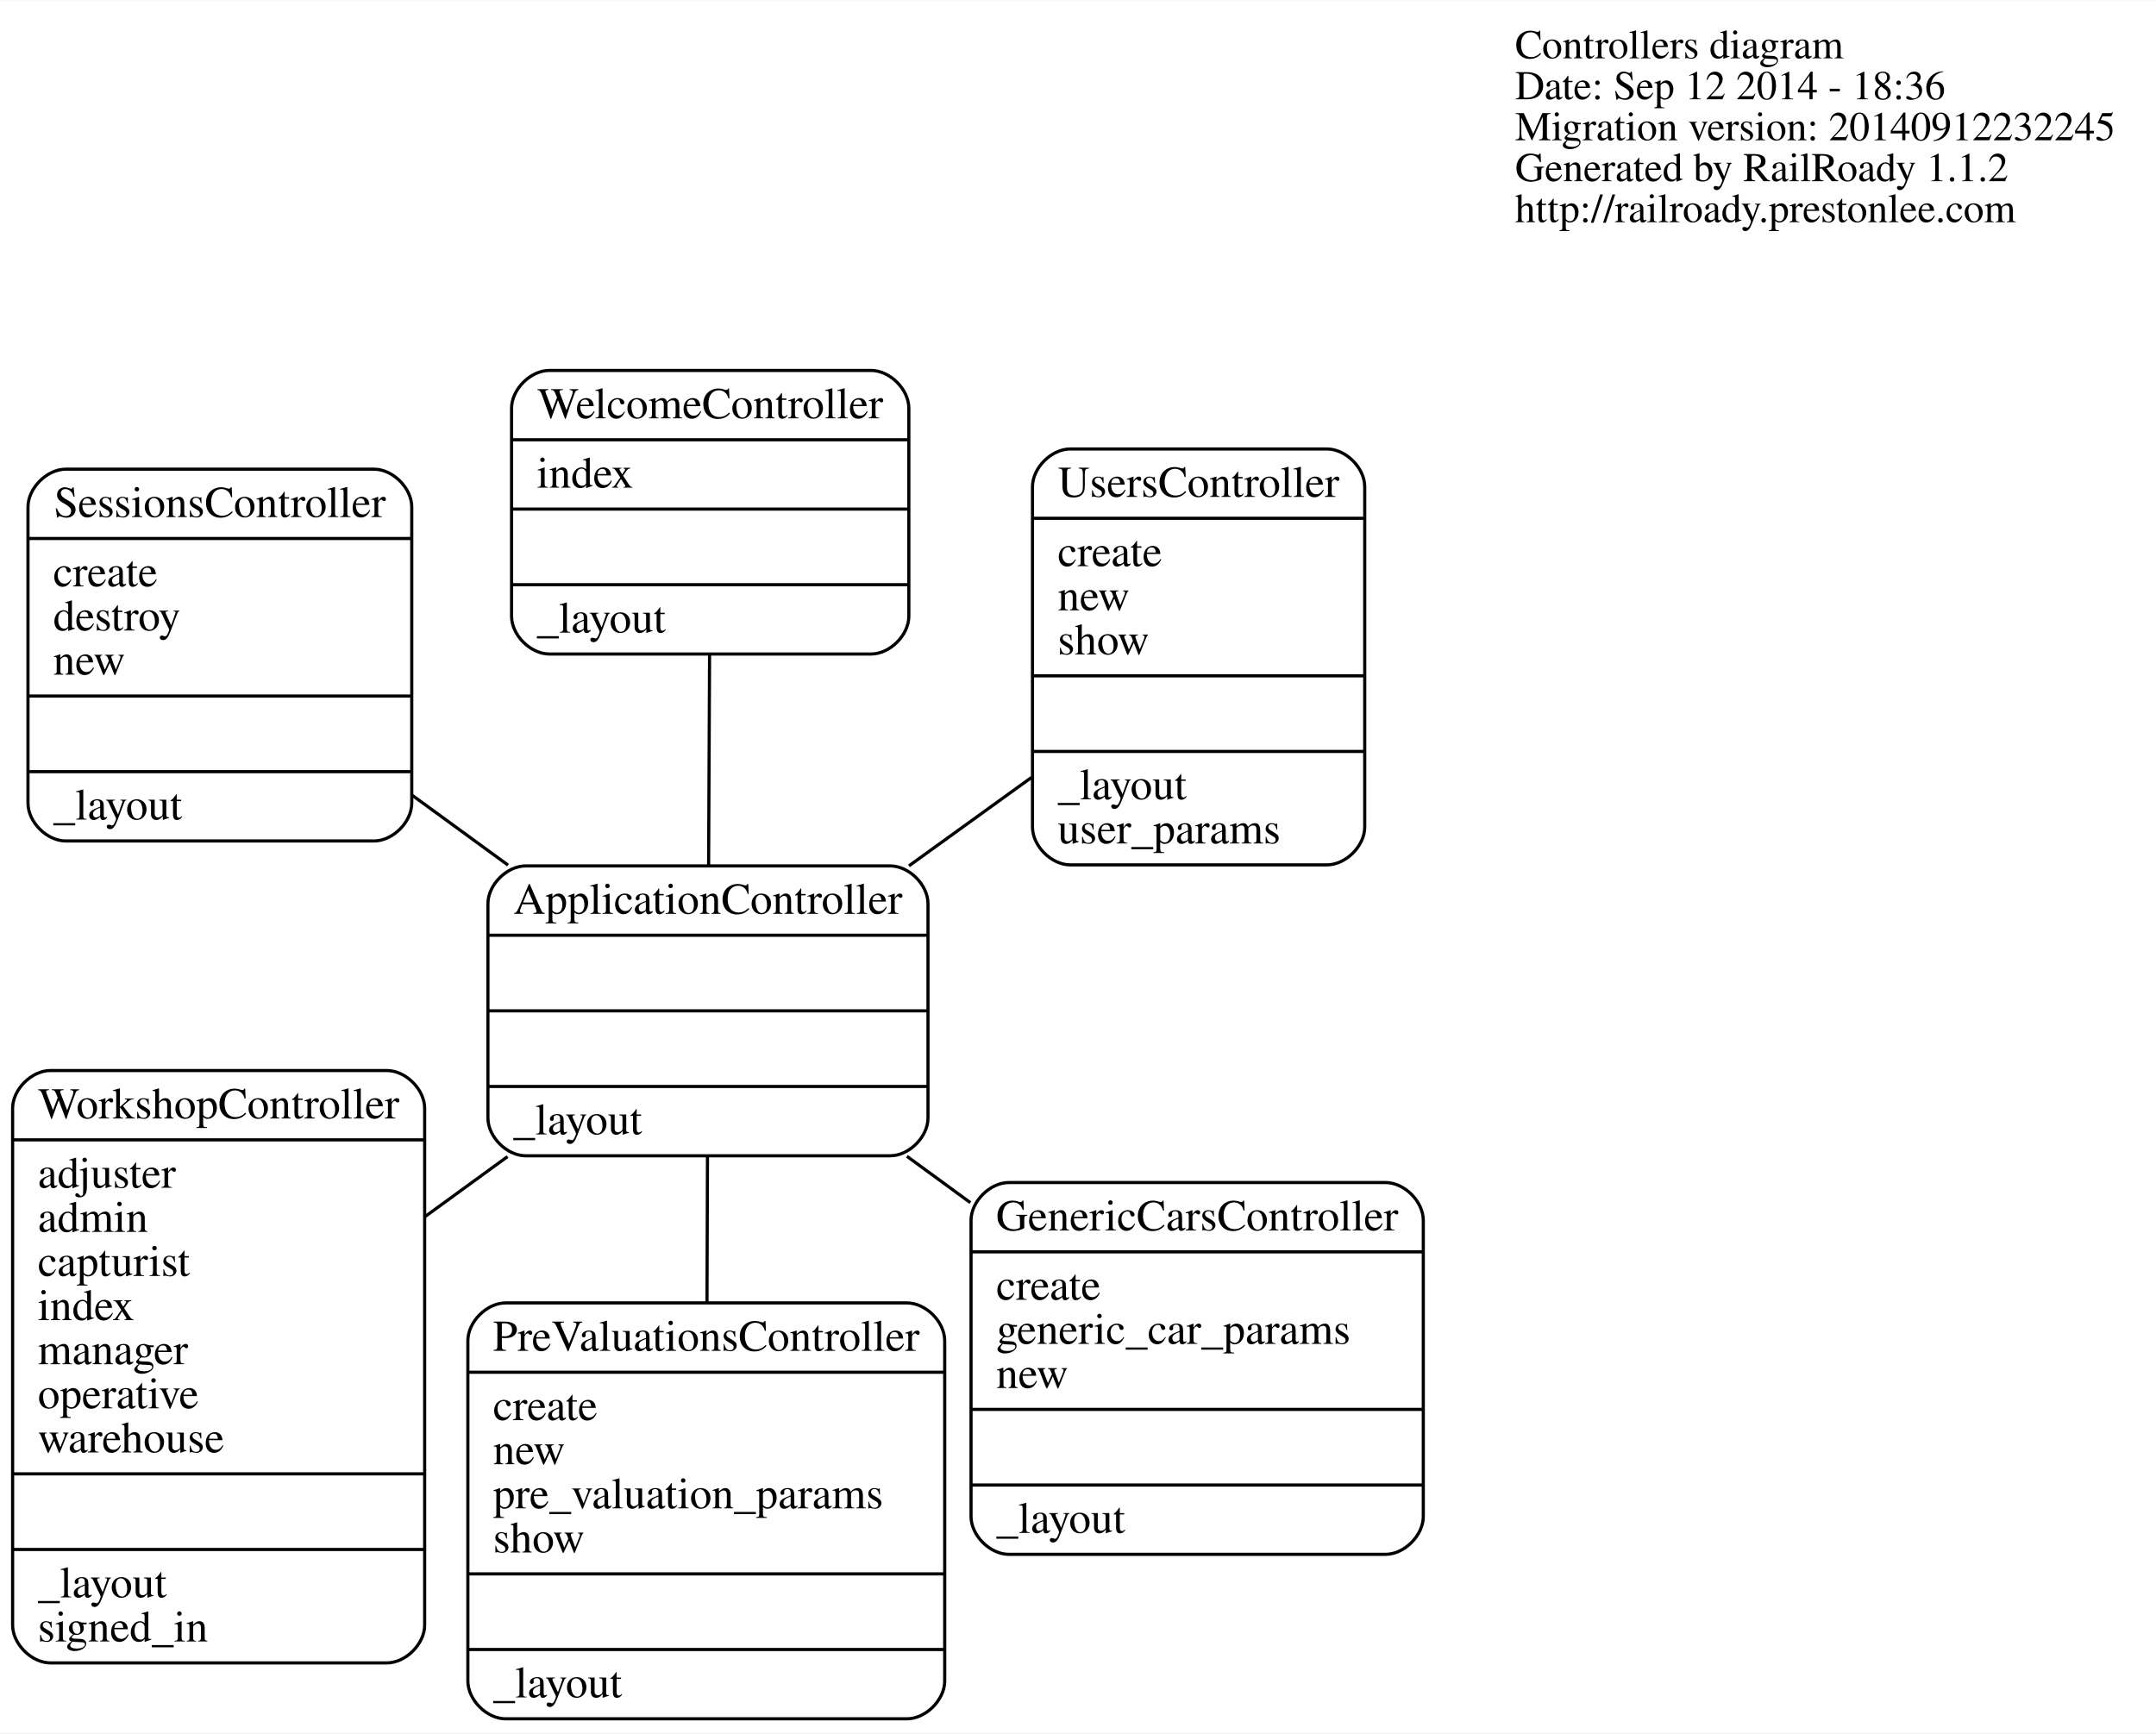
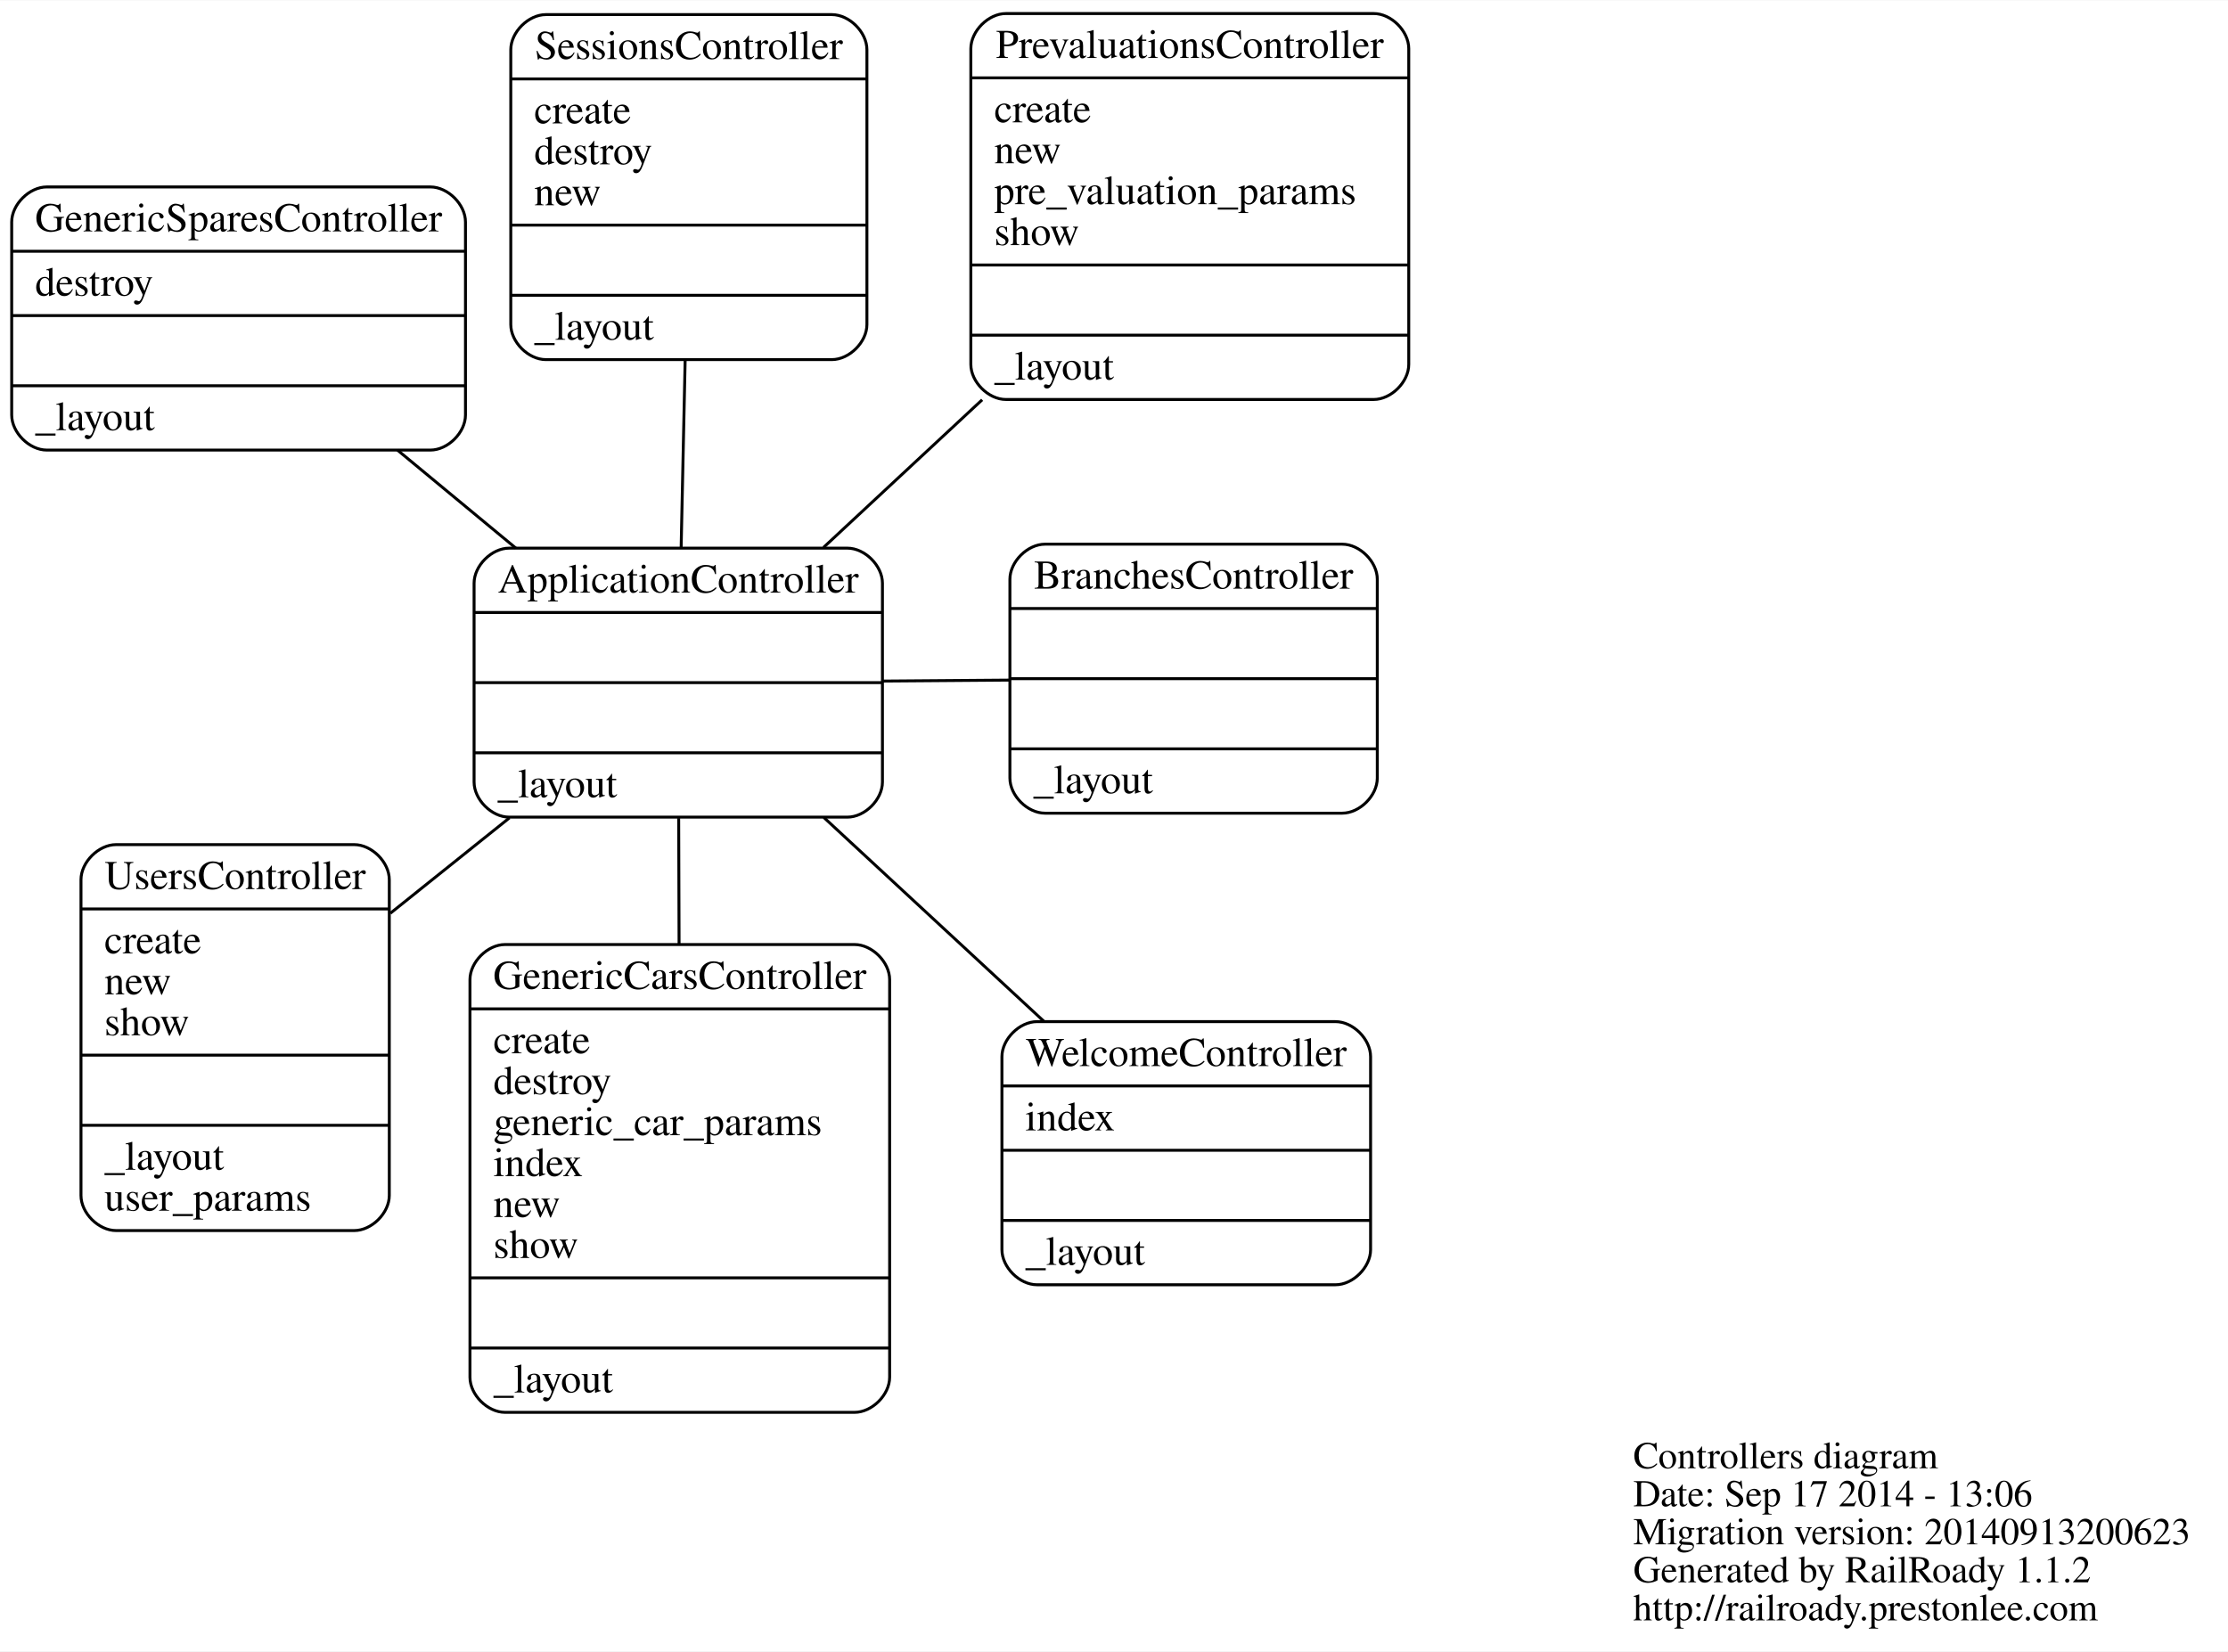
- <svg xmlns="http://www.w3.org/2000/svg" width="684pt" height="550pt" viewBox="0.00 0.00 684.15 549.90">
-   <g id="graph0" class="graph" transform="scale(1 1) rotate(0) translate(220.466 329.5)">
-     <polygon fill="white" stroke="none" points="-220.466,220.402 -220.466,-329.5 463.688,-329.5 463.688,220.402 -220.466,220.402" />
+ <svg xmlns="http://www.w3.org/2000/svg" width="762pt" height="565pt" viewBox="0.00 0.00 761.88 564.65">
+   <g id="graph0" class="graph" transform="scale(1 1) rotate(0) translate(238.191 249.15)">
+     <polygon fill="white" stroke="none" points="-238.191,315.5 -238.191,-249.15 523.688,-249.15 523.688,315.5 -238.191,315.5" />
    <g id="node1" class="node">
-       <text text-anchor="start" x="260.312" y="-311.1" font-family="Times,serif" font-size="13.00">Controllers diagram</text>
-       <text text-anchor="start" x="260.312" y="-298.1" font-family="Times,serif" font-size="13.00">Date: Sep 12 2014 - 18:36</text>
-       <text text-anchor="start" x="260.312" y="-285.1" font-family="Times,serif" font-size="13.00">Migration version: 20140912232245</text>
-       <text text-anchor="start" x="260.312" y="-272.1" font-family="Times,serif" font-size="13.00">Generated by RailRoady 1.1.2</text>
-       <text text-anchor="start" x="260.312" y="-259.1" font-family="Times,serif" font-size="13.00">http://railroady.prestonlee.com</text>
+       <text text-anchor="start" x="320.312" y="252.9" font-family="Times,serif" font-size="13.00">Controllers diagram</text>
+       <text text-anchor="start" x="320.312" y="265.9" font-family="Times,serif" font-size="13.00">Date: Sep 17 2014 - 13:06</text>
+       <text text-anchor="start" x="320.312" y="278.9" font-family="Times,serif" font-size="13.00">Migration version: 20140913200623</text>
+       <text text-anchor="start" x="320.312" y="291.9" font-family="Times,serif" font-size="13.00">Generated by RailRoady 1.1.2</text>
+       <text text-anchor="start" x="320.312" y="304.9" font-family="Times,serif" font-size="13.00">http://railroady.prestonlee.com</text>
    </g>
    <g id="node2" class="node">
-       <path fill="none" stroke="black" d="M-53.634,37.208C-53.634,37.208 62.008,37.208 62.008,37.208 68.008,37.208 74.008,31.208 74.008,25.208 74.008,25.208 74.008,-42.792 74.008,-42.792 74.008,-48.792 68.008,-54.792 62.008,-54.792 62.008,-54.792 -53.634,-54.792 -53.634,-54.792 -59.634,-54.792 -65.634,-48.792 -65.634,-42.792 -65.634,-42.792 -65.634,25.208 -65.634,25.208 -65.634,31.208 -59.634,37.208 -53.634,37.208" />
-       <text text-anchor="middle" x="4.187" y="-39.592" font-family="Times,serif" font-size="14.00">ApplicationController</text>
-       <polyline fill="none" stroke="black" points="-65.634,-32.792 74.008,-32.792 " />
-       <polyline fill="none" stroke="black" points="-65.634,-8.792 74.008,-8.792 " />
-       <polyline fill="none" stroke="black" points="-65.634,15.208 74.008,15.208 " />
-       <text text-anchor="start" x="-57.634" y="30.408" font-family="Times,serif" font-size="14.00">_layout</text>
+       <path fill="none" stroke="black" d="M-64.076,30.193C-64.076,30.193 51.566,30.193 51.566,30.193 57.566,30.193 63.566,24.193 63.566,18.193 63.566,18.193 63.566,-49.807 63.566,-49.807 63.566,-55.807 57.566,-61.807 51.566,-61.807 51.566,-61.807 -64.076,-61.807 -64.076,-61.807 -70.076,-61.807 -76.076,-55.807 -76.076,-49.807 -76.076,-49.807 -76.076,18.193 -76.076,18.193 -76.076,24.193 -70.076,30.193 -64.076,30.193" />
+       <text text-anchor="middle" x="-6.255" y="-46.607" font-family="Times,serif" font-size="14.00">ApplicationController</text>
+       <polyline fill="none" stroke="black" points="-76.076,-39.807 63.566,-39.807 " />
+       <polyline fill="none" stroke="black" points="-76.076,-15.807 63.566,-15.807 " />
+       <polyline fill="none" stroke="black" points="-76.076,8.193 63.566,8.193 " />
+       <text text-anchor="start" x="-68.076" y="23.393" font-family="Times,serif" font-size="14.00">_layout</text>
    </g>
    <g id="node3" class="node">
-       <path fill="none" stroke="black" d="M99.667,163.701C99.667,163.701 219.178,163.701 219.178,163.701 225.178,163.701 231.178,157.701 231.178,151.701 231.178,151.701 231.178,57.701 231.178,57.701 231.178,51.701 225.178,45.701 219.178,45.701 219.178,45.701 99.667,45.701 99.667,45.701 93.667,45.701 87.667,51.701 87.667,57.701 87.667,57.701 87.667,151.701 87.667,151.701 87.667,157.701 93.667,163.701 99.667,163.701" />
-       <text text-anchor="middle" x="159.422" y="60.901" font-family="Times,serif" font-size="14.00">GenericCarsController</text>
-       <polyline fill="none" stroke="black" points="87.667,67.701 231.178,67.701 " />
-       <text text-anchor="start" x="95.667" y="82.901" font-family="Times,serif" font-size="14.00">create</text>
-       <text text-anchor="start" x="95.667" y="96.901" font-family="Times,serif" font-size="14.00">generic_car_params</text>
-       <text text-anchor="start" x="95.667" y="110.901" font-family="Times,serif" font-size="14.00">new</text>
-       <polyline fill="none" stroke="black" points="87.667,117.701 231.178,117.701 " />
-       <polyline fill="none" stroke="black" points="87.667,141.701 231.178,141.701 " />
-       <text text-anchor="start" x="95.667" y="156.901" font-family="Times,serif" font-size="14.00">_layout</text>
+       <path fill="none" stroke="black" d="M119.152,28.839C119.152,28.839 220.787,28.839 220.787,28.839 226.787,28.839 232.787,22.839 232.787,16.839 232.787,16.839 232.787,-51.161 232.787,-51.161 232.787,-57.161 226.787,-63.161 220.787,-63.161 220.787,-63.161 119.152,-63.161 119.152,-63.161 113.152,-63.161 107.152,-57.161 107.152,-51.161 107.152,-51.161 107.152,16.839 107.152,16.839 107.152,22.839 113.152,28.839 119.152,28.839" />
+       <text text-anchor="middle" x="169.969" y="-47.961" font-family="Times,serif" font-size="14.00">BranchesController</text>
+       <polyline fill="none" stroke="black" points="107.152,-41.161 232.787,-41.161 " />
+       <polyline fill="none" stroke="black" points="107.152,-17.161 232.787,-17.161 " />
+       <polyline fill="none" stroke="black" points="107.152,6.839 232.787,6.839 " />
+       <text text-anchor="start" x="115.152" y="22.039" font-family="Times,serif" font-size="14.00">_layout</text>
    </g>
    <g id="edge1" class="edge">
-       <path fill="none" stroke="black" d="M67.327,37.37C73.959,42.218 80.736,47.173 87.457,52.087" />
+       <path fill="none" stroke="black" d="M63.647,-16.344C77.965,-16.454 92.954,-16.569 107.011,-16.677" />
    </g>
    <g id="node4" class="node">
-       <path fill="none" stroke="black" d="M-60.001,215.902C-60.001,215.902 67.31,215.902 67.31,215.902 73.31,215.902 79.31,209.902 79.31,203.902 79.31,203.902 79.31,95.902 79.31,95.902 79.31,89.902 73.31,83.902 67.31,83.902 67.31,83.902 -60.001,83.902 -60.001,83.902 -66.001,83.902 -72.001,89.902 -72.001,95.902 -72.001,95.902 -72.001,203.902 -72.001,203.902 -72.001,209.902 -66.001,215.902 -60.001,215.902" />
-       <text text-anchor="middle" x="3.655" y="99.102" font-family="Times,serif" font-size="14.00">PreValuationsController</text>
-       <polyline fill="none" stroke="black" points="-72.001,105.902 79.31,105.902 " />
-       <text text-anchor="start" x="-64.001" y="121.102" font-family="Times,serif" font-size="14.00">create</text>
-       <text text-anchor="start" x="-64.001" y="135.102" font-family="Times,serif" font-size="14.00">new</text>
-       <text text-anchor="start" x="-64.001" y="149.102" font-family="Times,serif" font-size="14.00">pre_valuation_params</text>
-       <text text-anchor="start" x="-64.001" y="163.102" font-family="Times,serif" font-size="14.00">show</text>
-       <polyline fill="none" stroke="black" points="-72.001,169.902 79.31,169.902 " />
-       <polyline fill="none" stroke="black" points="-72.001,193.902 79.31,193.902 " />
-       <text text-anchor="start" x="-64.001" y="209.102" font-family="Times,serif" font-size="14.00">_layout</text>
+       <path fill="none" stroke="black" d="M-65.484,233.765C-65.484,233.765 54.027,233.765 54.027,233.765 60.027,233.765 66.027,227.765 66.027,221.765 66.027,221.765 66.027,85.765 66.027,85.765 66.027,79.765 60.027,73.765 54.027,73.765 54.027,73.765 -65.484,73.765 -65.484,73.765 -71.484,73.765 -77.484,79.765 -77.484,85.765 -77.484,85.765 -77.484,221.765 -77.484,221.765 -77.484,227.765 -71.484,233.765 -65.484,233.765" />
+       <text text-anchor="middle" x="-5.728" y="88.965" font-family="Times,serif" font-size="14.00">GenericCarsController</text>
+       <polyline fill="none" stroke="black" points="-77.484,95.765 66.027,95.765 " />
+       <text text-anchor="start" x="-69.484" y="110.965" font-family="Times,serif" font-size="14.00">create</text>
+       <text text-anchor="start" x="-69.484" y="124.965" font-family="Times,serif" font-size="14.00">destroy</text>
+       <text text-anchor="start" x="-69.484" y="138.965" font-family="Times,serif" font-size="14.00">generic_car_params</text>
+       <text text-anchor="start" x="-69.484" y="152.965" font-family="Times,serif" font-size="14.00">index</text>
+       <text text-anchor="start" x="-69.484" y="166.965" font-family="Times,serif" font-size="14.00">new</text>
+       <text text-anchor="start" x="-69.484" y="180.965" font-family="Times,serif" font-size="14.00">show</text>
+       <polyline fill="none" stroke="black" points="-77.484,187.765 66.027,187.765 " />
+       <polyline fill="none" stroke="black" points="-77.484,211.765 66.027,211.765 " />
+       <text text-anchor="start" x="-69.484" y="226.965" font-family="Times,serif" font-size="14.00">_layout</text>
    </g>
    <g id="edge2" class="edge">
-       <path fill="none" stroke="black" d="M4.032,37.536C3.983,51.99 3.929,68.225 3.877,83.763" />
+       <path fill="none" stroke="black" d="M-6.111,30.529C-6.07,43.865 -6.023,58.812 -5.977,73.572" />
    </g>
    <g id="node5" class="node">
-       <path fill="none" stroke="black" d="M-199.585,-62.705C-199.585,-62.705 -101.806,-62.705 -101.806,-62.705 -95.806,-62.705 -89.806,-68.705 -89.806,-74.705 -89.806,-74.705 -89.806,-168.705 -89.806,-168.705 -89.806,-174.705 -95.806,-180.705 -101.806,-180.705 -101.806,-180.705 -199.585,-180.705 -199.585,-180.705 -205.585,-180.705 -211.585,-174.705 -211.585,-168.705 -211.585,-168.705 -211.585,-74.705 -211.585,-74.705 -211.585,-68.705 -205.585,-62.705 -199.585,-62.705" />
-       <text text-anchor="middle" x="-150.695" y="-165.505" font-family="Times,serif" font-size="14.00">SessionsController</text>
-       <polyline fill="none" stroke="black" points="-211.585,-158.705 -89.806,-158.705 " />
-       <text text-anchor="start" x="-203.585" y="-143.505" font-family="Times,serif" font-size="14.00">create</text>
-       <text text-anchor="start" x="-203.585" y="-129.505" font-family="Times,serif" font-size="14.00">destroy</text>
-       <text text-anchor="start" x="-203.585" y="-115.505" font-family="Times,serif" font-size="14.00">new</text>
-       <polyline fill="none" stroke="black" points="-211.585,-108.705 -89.806,-108.705 " />
-       <polyline fill="none" stroke="black" points="-211.585,-84.705 -89.806,-84.705 " />
-       <text text-anchor="start" x="-203.585" y="-69.505" font-family="Times,serif" font-size="14.00">_layout</text>
+       <path fill="none" stroke="black" d="M-222.191,-95.346C-222.191,-95.346 -91.018,-95.346 -91.018,-95.346 -85.018,-95.346 -79.018,-101.346 -79.018,-107.346 -79.018,-107.346 -79.018,-173.346 -79.018,-173.346 -79.018,-179.346 -85.018,-185.346 -91.018,-185.346 -91.018,-185.346 -222.191,-185.346 -222.191,-185.346 -228.191,-185.346 -234.191,-179.346 -234.191,-173.346 -234.191,-173.346 -234.191,-107.346 -234.191,-107.346 -234.191,-101.346 -228.191,-95.346 -222.191,-95.346" />
+       <text text-anchor="middle" x="-156.605" y="-170.146" font-family="Times,serif" font-size="14.00">GenericSparesController</text>
+       <polyline fill="none" stroke="black" points="-234.191,-163.346 -79.018,-163.346 " />
+       <text text-anchor="start" x="-226.191" y="-148.146" font-family="Times,serif" font-size="14.00">destroy</text>
+       <polyline fill="none" stroke="black" points="-234.191,-141.346 -79.018,-141.346 " />
+       <polyline fill="none" stroke="black" points="-234.191,-117.346 -79.018,-117.346 " />
+       <text text-anchor="start" x="-226.191" y="-102.146" font-family="Times,serif" font-size="14.00">_layout</text>
    </g>
    <g id="edge3" class="edge">
-       <path fill="none" stroke="black" d="M-59.256,-55.044C-69.281,-62.352 -79.63,-69.896 -89.6,-77.165" />
+       <path fill="none" stroke="black" d="M-61.813,-61.827C-75.029,-72.775 -89.116,-84.443 -102.277,-95.344" />
    </g>
    <g id="node6" class="node">
-       <path fill="none" stroke="black" d="M119.165,-55.12C119.165,-55.12 200.593,-55.12 200.593,-55.12 206.593,-55.12 212.593,-61.12 212.593,-67.121 212.593,-67.121 212.593,-175.12 212.593,-175.12 212.593,-181.12 206.593,-187.12 200.593,-187.12 200.593,-187.12 119.165,-187.12 119.165,-187.12 113.165,-187.12 107.165,-181.12 107.165,-175.12 107.165,-175.12 107.165,-67.121 107.165,-67.121 107.165,-61.12 113.165,-55.12 119.165,-55.12" />
-       <text text-anchor="middle" x="159.879" y="-171.92" font-family="Times,serif" font-size="14.00">UsersController</text>
-       <polyline fill="none" stroke="black" points="107.165,-165.12 212.593,-165.12 " />
-       <text text-anchor="start" x="115.165" y="-149.92" font-family="Times,serif" font-size="14.00">create</text>
-       <text text-anchor="start" x="115.165" y="-135.92" font-family="Times,serif" font-size="14.00">new</text>
-       <text text-anchor="start" x="115.165" y="-121.92" font-family="Times,serif" font-size="14.00">show</text>
-       <polyline fill="none" stroke="black" points="107.165,-115.12 212.593,-115.12 " />
-       <polyline fill="none" stroke="black" points="107.165,-91.121 212.593,-91.121 " />
-       <text text-anchor="start" x="115.165" y="-75.921" font-family="Times,serif" font-size="14.00">_layout</text>
-       <text text-anchor="start" x="115.165" y="-61.92" font-family="Times,serif" font-size="14.00">user_params</text>
+       <path fill="none" stroke="black" d="M105.792,-112.65C105.792,-112.65 231.544,-112.65 231.544,-112.65 237.544,-112.65 243.544,-118.65 243.544,-124.65 243.544,-124.65 243.544,-232.65 243.544,-232.65 243.544,-238.65 237.544,-244.65 231.544,-244.65 231.544,-244.65 105.792,-244.65 105.792,-244.65 99.793,-244.65 93.793,-238.65 93.793,-232.65 93.793,-232.65 93.793,-124.65 93.793,-124.65 93.793,-118.65 99.793,-112.65 105.792,-112.65" />
+       <text text-anchor="middle" x="168.668" y="-229.45" font-family="Times,serif" font-size="14.00">PrevaluationsController</text>
+       <polyline fill="none" stroke="black" points="93.793,-222.65 243.544,-222.65 " />
+       <text text-anchor="start" x="101.792" y="-207.45" font-family="Times,serif" font-size="14.00">create</text>
+       <text text-anchor="start" x="101.792" y="-193.45" font-family="Times,serif" font-size="14.00">new</text>
+       <text text-anchor="start" x="101.792" y="-179.45" font-family="Times,serif" font-size="14.00">pre_valuation_params</text>
+       <text text-anchor="start" x="101.792" y="-165.45" font-family="Times,serif" font-size="14.00">show</text>
+       <polyline fill="none" stroke="black" points="93.793,-158.65 243.544,-158.65 " />
+       <polyline fill="none" stroke="black" points="93.793,-134.65 243.544,-134.65 " />
+       <text text-anchor="start" x="101.792" y="-119.45" font-family="Times,serif" font-size="14.00">_layout</text>
    </g>
    <g id="edge4" class="edge">
-       <path fill="none" stroke="black" d="M67.962,-54.804C80.895,-64.135 94.363,-73.852 106.875,-82.879" />
+       <path fill="none" stroke="black" d="M43.403,-62.036C60.271,-77.739 79.462,-95.605 97.666,-112.551" />
    </g>
    <g id="node7" class="node">
-       <path fill="none" stroke="black" d="M-46.135,-122.041C-46.135,-122.041 55.931,-122.041 55.931,-122.041 61.931,-122.041 67.931,-128.041 67.931,-134.041 67.931,-134.041 67.931,-200.041 67.931,-200.041 67.931,-206.041 61.931,-212.041 55.931,-212.041 55.931,-212.041 -46.135,-212.041 -46.135,-212.041 -52.135,-212.041 -58.135,-206.041 -58.135,-200.041 -58.135,-200.041 -58.135,-134.041 -58.135,-134.041 -58.135,-128.041 -52.135,-122.041 -46.135,-122.041" />
-       <text text-anchor="middle" x="4.898" y="-196.841" font-family="Times,serif" font-size="14.00">WelcomeController</text>
-       <polyline fill="none" stroke="black" points="-58.135,-190.041 67.931,-190.041 " />
-       <text text-anchor="start" x="-50.135" y="-174.841" font-family="Times,serif" font-size="14.00">index</text>
-       <polyline fill="none" stroke="black" points="-58.135,-168.041 67.931,-168.041 " />
-       <polyline fill="none" stroke="black" points="-58.135,-144.041 67.931,-144.041 " />
-       <text text-anchor="start" x="-50.135" y="-128.841" font-family="Times,serif" font-size="14.00">_layout</text>
+       <path fill="none" stroke="black" d="M-51.524,-126.286C-51.524,-126.286 46.255,-126.286 46.255,-126.286 52.255,-126.286 58.255,-132.286 58.255,-138.286 58.255,-138.286 58.255,-232.286 58.255,-232.286 58.255,-238.286 52.255,-244.286 46.255,-244.286 46.255,-244.286 -51.524,-244.286 -51.524,-244.286 -57.524,-244.286 -63.524,-238.286 -63.524,-232.286 -63.524,-232.286 -63.524,-138.286 -63.524,-138.286 -63.524,-132.286 -57.524,-126.286 -51.524,-126.286" />
+       <text text-anchor="middle" x="-2.635" y="-229.086" font-family="Times,serif" font-size="14.00">SessionsController</text>
+       <polyline fill="none" stroke="black" points="-63.524,-222.286 58.255,-222.286 " />
+       <text text-anchor="start" x="-55.524" y="-207.086" font-family="Times,serif" font-size="14.00">create</text>
+       <text text-anchor="start" x="-55.524" y="-193.086" font-family="Times,serif" font-size="14.00">destroy</text>
+       <text text-anchor="start" x="-55.524" y="-179.086" font-family="Times,serif" font-size="14.00">new</text>
+       <polyline fill="none" stroke="black" points="-63.524,-172.286 58.255,-172.286 " />
+       <polyline fill="none" stroke="black" points="-63.524,-148.286 58.255,-148.286 " />
+       <text text-anchor="start" x="-55.524" y="-133.086" font-family="Times,serif" font-size="14.00">_layout</text>
    </g>
    <g id="edge5" class="edge">
-       <path fill="none" stroke="black" d="M4.395,-54.989C4.489,-76.064 4.601,-100.93 4.695,-121.878" />
+       <path fill="none" stroke="black" d="M-5.266,-62.118C-4.843,-81.915 -4.344,-105.263 -3.895,-126.278" />
    </g>
    <g id="node8" class="node">
-       <path fill="none" stroke="black" d="M-204.466,198.155C-204.466,198.155 -97.711,198.155 -97.711,198.155 -91.711,198.155 -85.711,192.155 -85.711,186.155 -85.711,186.155 -85.711,22.155 -85.711,22.155 -85.711,16.155 -91.711,10.155 -97.711,10.155 -97.711,10.155 -204.466,10.155 -204.466,10.155 -210.466,10.155 -216.466,16.155 -216.466,22.155 -216.466,22.155 -216.466,186.155 -216.466,186.155 -216.466,192.155 -210.466,198.155 -204.466,198.155" />
-       <text text-anchor="middle" x="-151.089" y="25.355" font-family="Times,serif" font-size="14.00">WorkshopController</text>
-       <polyline fill="none" stroke="black" points="-216.466,32.155 -85.711,32.155 " />
-       <text text-anchor="start" x="-208.466" y="47.355" font-family="Times,serif" font-size="14.00">adjuster</text>
-       <text text-anchor="start" x="-208.466" y="61.355" font-family="Times,serif" font-size="14.00">admin</text>
-       <text text-anchor="start" x="-208.466" y="75.355" font-family="Times,serif" font-size="14.00">capturist</text>
-       <text text-anchor="start" x="-208.466" y="89.355" font-family="Times,serif" font-size="14.00">index</text>
-       <text text-anchor="start" x="-208.466" y="103.355" font-family="Times,serif" font-size="14.00">manager</text>
-       <text text-anchor="start" x="-208.466" y="117.355" font-family="Times,serif" font-size="14.00">operative</text>
-       <text text-anchor="start" x="-208.466" y="131.355" font-family="Times,serif" font-size="14.00">warehouse</text>
-       <polyline fill="none" stroke="black" points="-216.466,138.155 -85.711,138.155 " />
-       <polyline fill="none" stroke="black" points="-216.466,162.155 -85.711,162.155 " />
-       <text text-anchor="start" x="-208.466" y="177.355" font-family="Times,serif" font-size="14.00">_layout</text>
-       <text text-anchor="start" x="-208.466" y="191.355" font-family="Times,serif" font-size="14.00">signed_in</text>
+       <path fill="none" stroke="black" d="M-198.498,171.593C-198.498,171.593 -117.07,171.593 -117.07,171.593 -111.07,171.593 -105.07,165.593 -105.07,159.593 -105.07,159.593 -105.07,51.593 -105.07,51.593 -105.07,45.593 -111.07,39.593 -117.07,39.593 -117.07,39.593 -198.498,39.593 -198.498,39.593 -204.498,39.593 -210.498,45.593 -210.498,51.593 -210.498,51.593 -210.498,159.593 -210.498,159.593 -210.498,165.593 -204.498,171.593 -198.498,171.593" />
+       <text text-anchor="middle" x="-157.784" y="54.793" font-family="Times,serif" font-size="14.00">UsersController</text>
+       <polyline fill="none" stroke="black" points="-210.498,61.593 -105.07,61.593 " />
+       <text text-anchor="start" x="-202.498" y="76.793" font-family="Times,serif" font-size="14.00">create</text>
+       <text text-anchor="start" x="-202.498" y="90.793" font-family="Times,serif" font-size="14.00">new</text>
+       <text text-anchor="start" x="-202.498" y="104.793" font-family="Times,serif" font-size="14.00">show</text>
+       <polyline fill="none" stroke="black" points="-210.498,111.593 -105.07,111.593 " />
+       <polyline fill="none" stroke="black" points="-210.498,135.593 -105.07,135.593 " />
+       <text text-anchor="start" x="-202.498" y="150.793" font-family="Times,serif" font-size="14.00">_layout</text>
+       <text text-anchor="start" x="-202.498" y="164.793" font-family="Times,serif" font-size="14.00">user_params</text>
    </g>
    <g id="edge6" class="edge">
-       <path fill="none" stroke="black" d="M-59.418,37.474C-68.044,43.749 -76.91,50.197 -85.569,56.496" />
+       <path fill="none" stroke="black" d="M-63.974,30.436C-77.356,41.157 -91.535,52.517 -104.707,63.069" />
+     </g>
+     <g id="node9" class="node">
+       <path fill="none" stroke="black" d="M116.425,190.13C116.425,190.13 218.491,190.13 218.491,190.13 224.491,190.13 230.491,184.13 230.491,178.13 230.491,178.13 230.491,112.13 230.491,112.13 230.491,106.13 224.491,100.13 218.491,100.13 218.491,100.13 116.425,100.13 116.425,100.13 110.425,100.13 104.425,106.13 104.425,112.13 104.425,112.13 104.425,178.13 104.425,178.13 104.425,184.13 110.425,190.13 116.425,190.13" />
+       <text text-anchor="middle" x="167.458" y="115.33" font-family="Times,serif" font-size="14.00">WelcomeController</text>
+       <polyline fill="none" stroke="black" points="104.425,122.13 230.491,122.13 " />
+       <text text-anchor="start" x="112.425" y="137.33" font-family="Times,serif" font-size="14.00">index</text>
+       <polyline fill="none" stroke="black" points="104.425,144.13 230.491,144.13 " />
+       <polyline fill="none" stroke="black" points="104.425,168.13 230.491,168.13 " />
+       <text text-anchor="start" x="112.425" y="183.33" font-family="Times,serif" font-size="14.00">_layout</text>
+     </g>
+     <g id="edge7" class="edge">
+       <path fill="none" stroke="black" d="M43.524,30.311C67.185,52.232 95.365,78.339 118.871,100.116" />
    </g>
  </g>
</svg>
